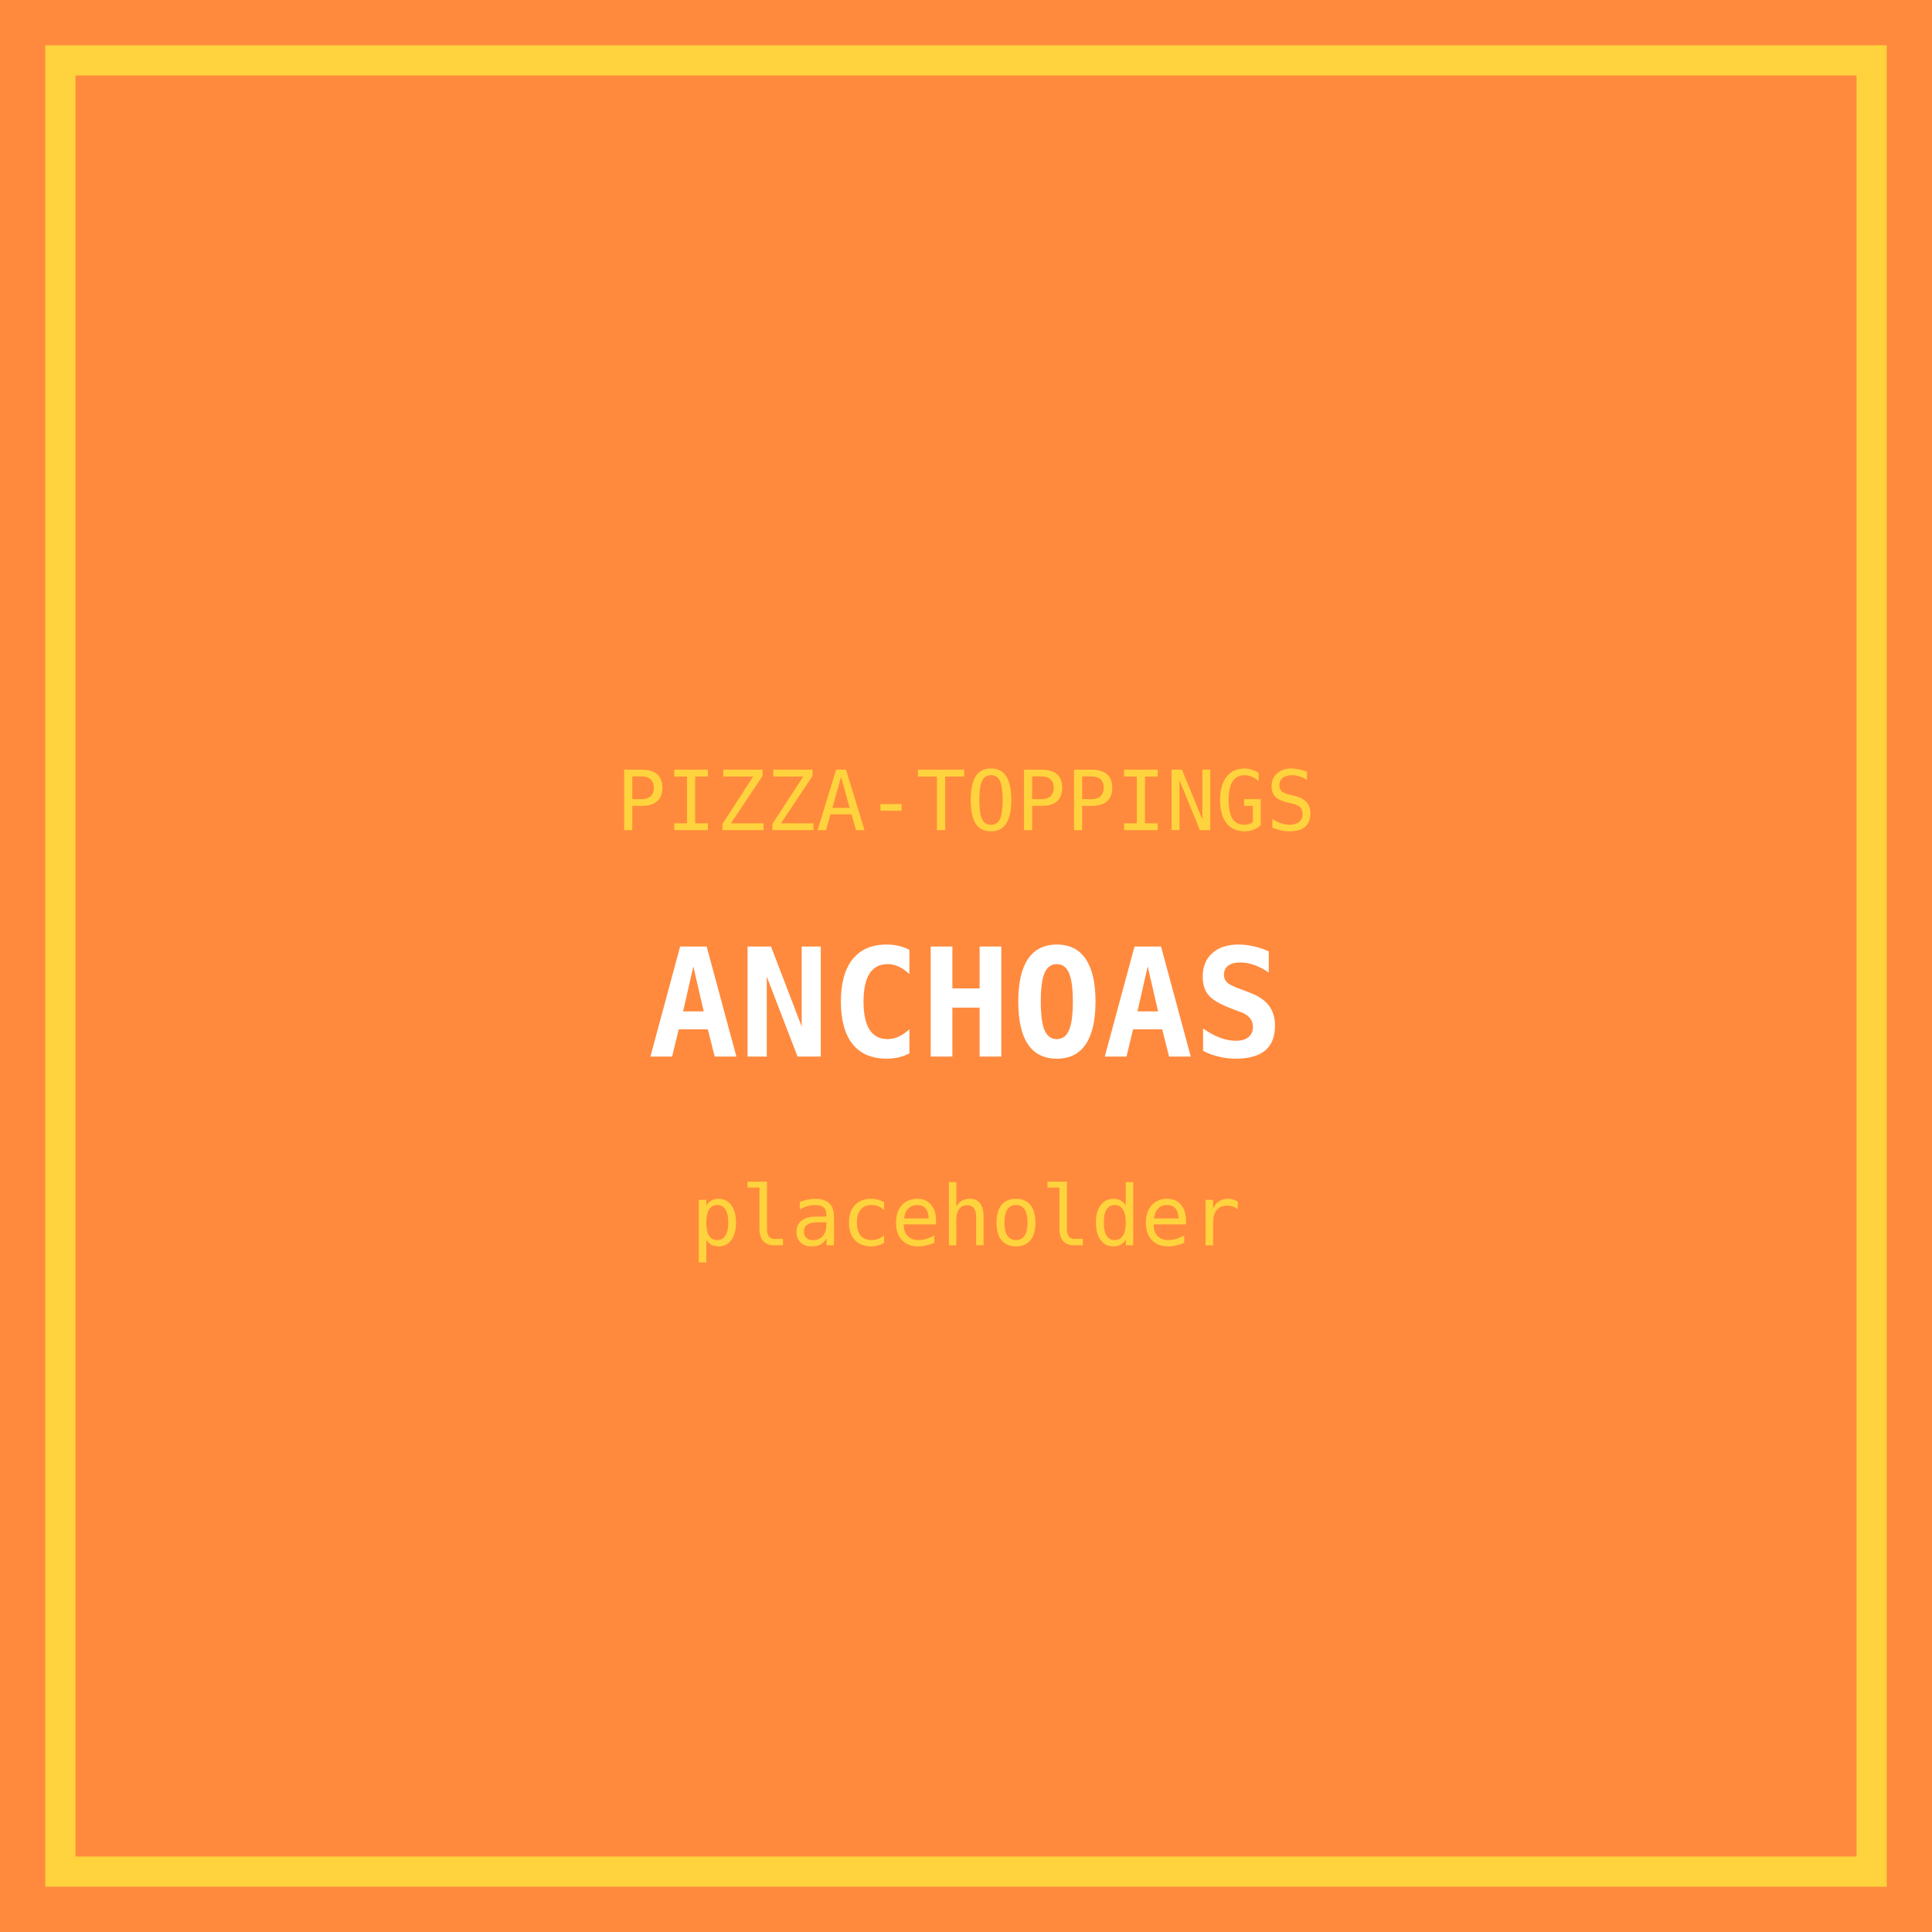
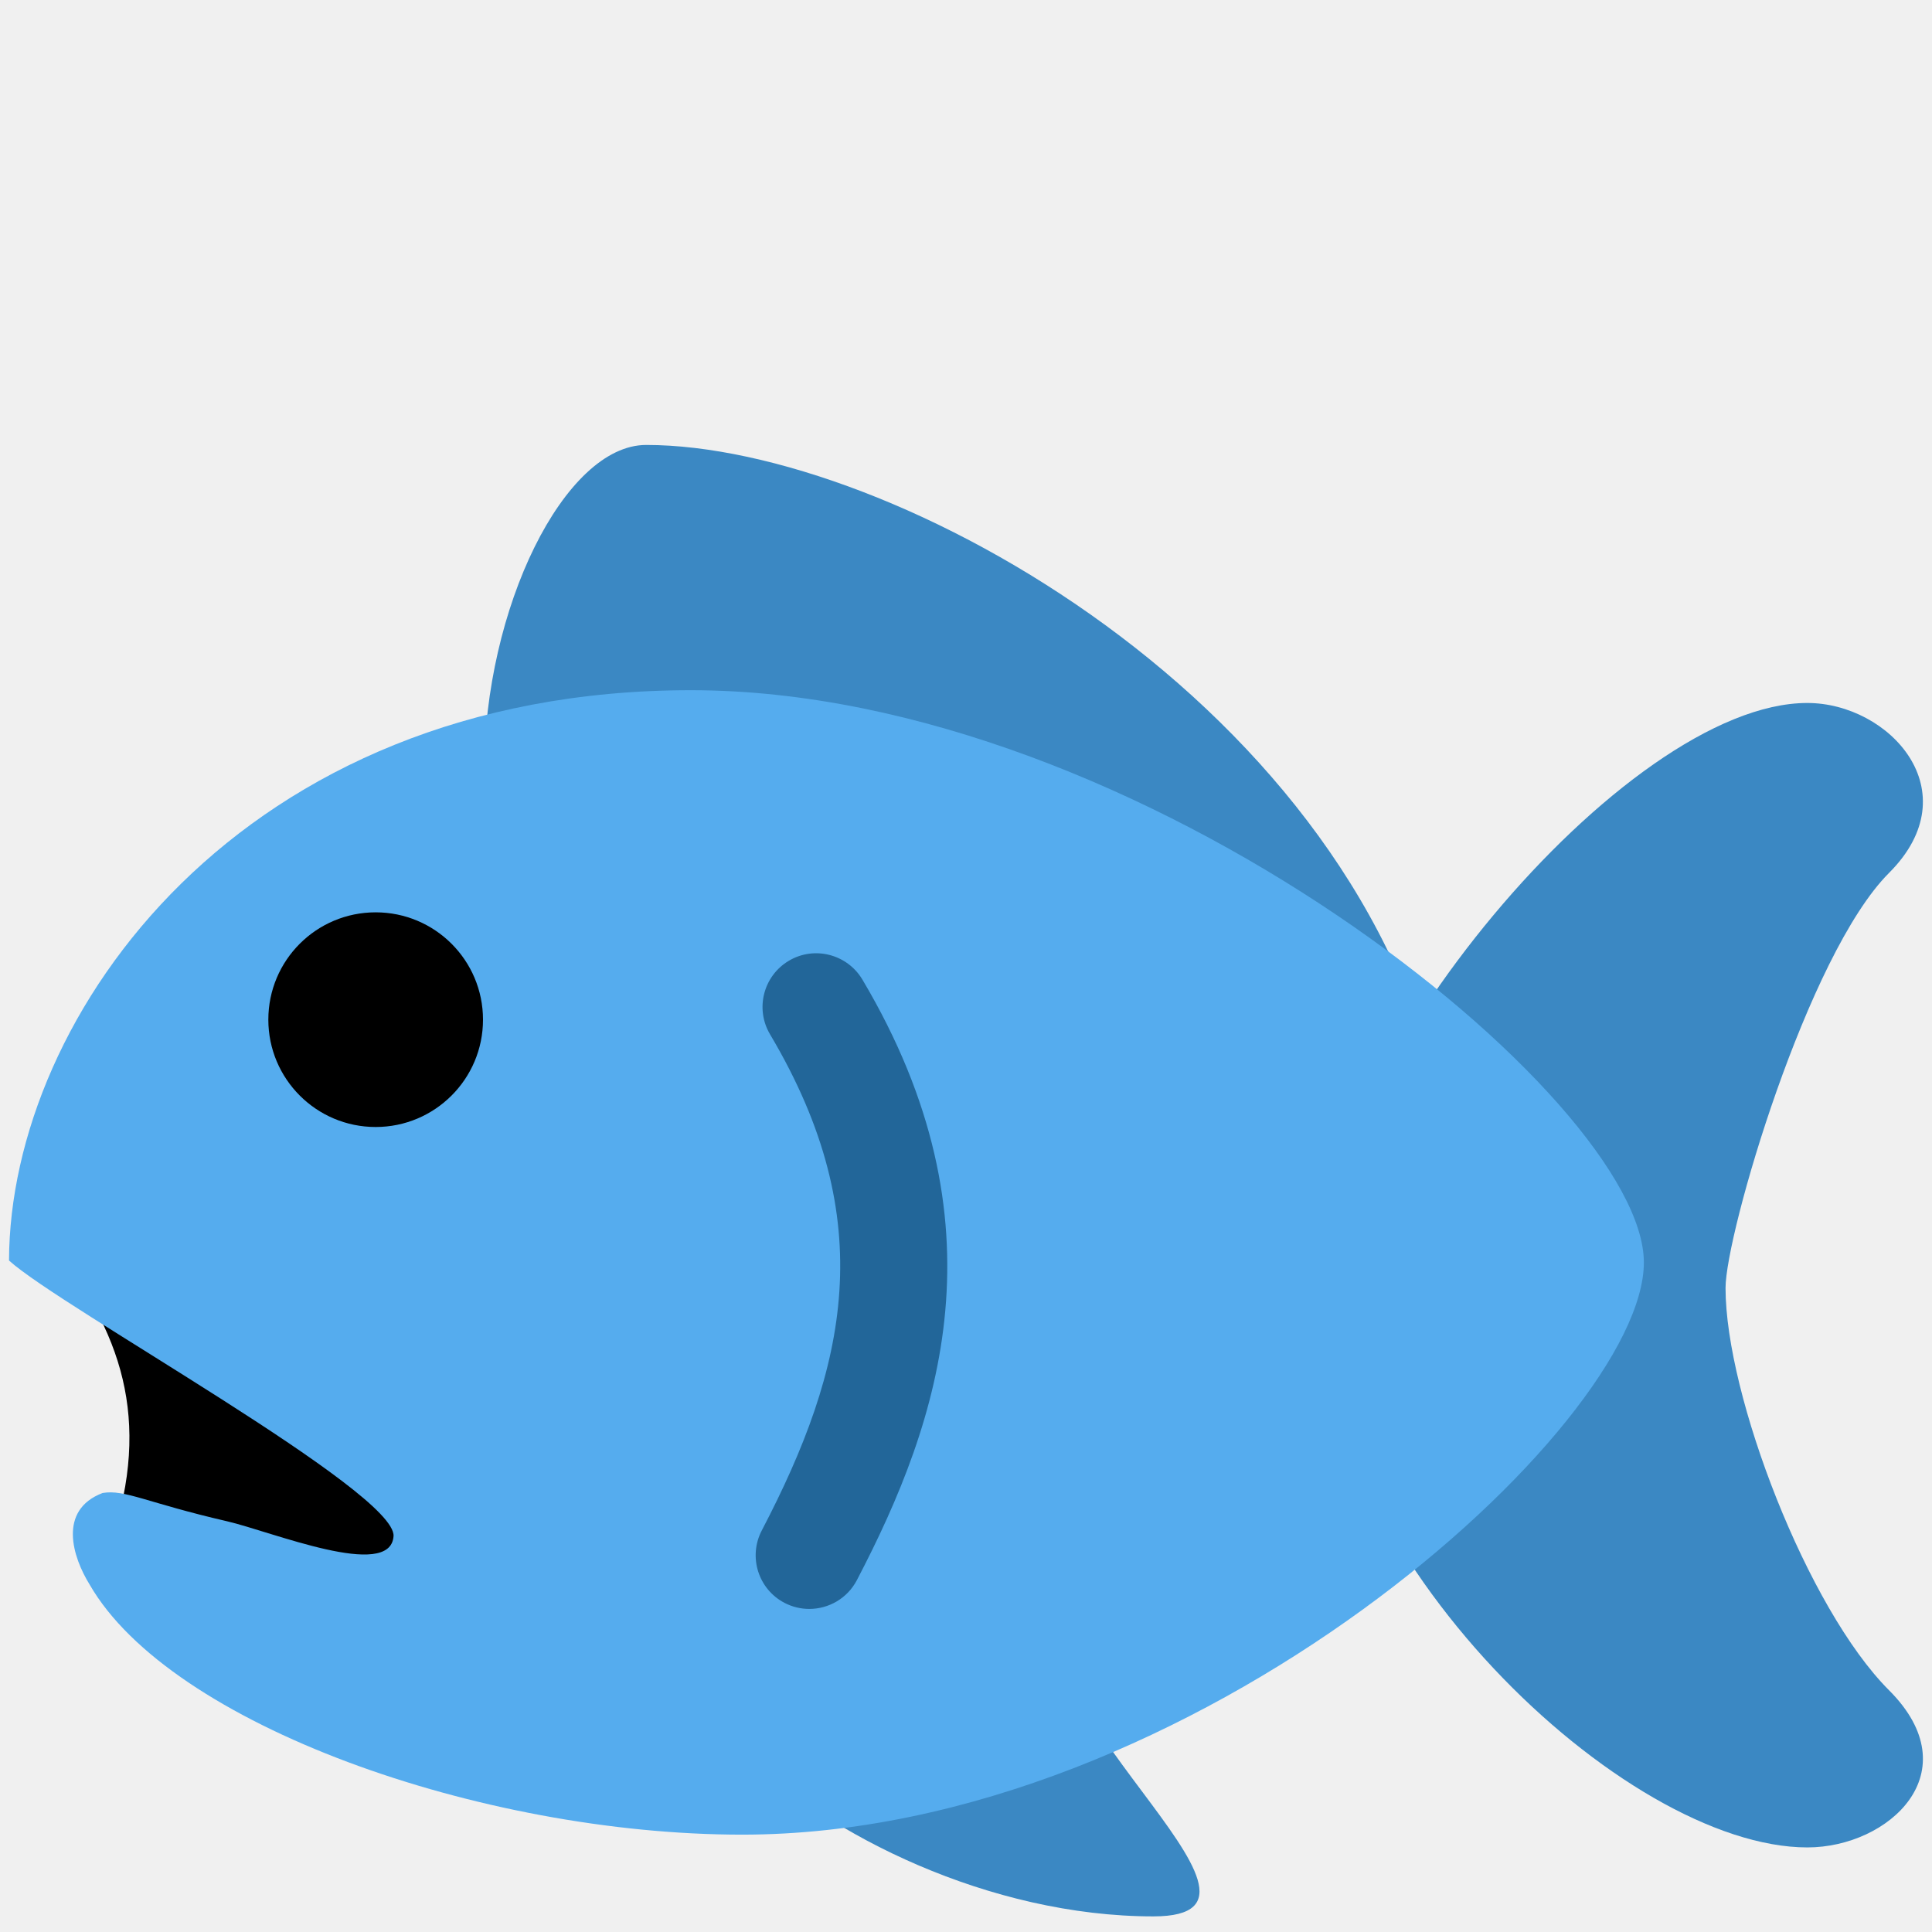
- <svg xmlns="http://www.w3.org/2000/svg" width="256" height="256" viewBox="0 0 256 256">
-   <rect width="256" height="256" fill="#ff8a3d" />
-   <rect x="8" y="8" width="240" height="240" fill="none" stroke="#ffd33d" stroke-width="4" />
-   <text x="128" y="110" font-family="monospace" font-size="11" fill="#ffd33d" text-anchor="middle">PIZZA-TOPPINGS</text>
-   <text x="128" y="140" font-family="monospace" font-size="20" fill="#ffffff" text-anchor="middle" font-weight="bold">ANCHOAS</text>
-   <text x="128" y="165" font-family="monospace" font-size="11" fill="#ffd33d" text-anchor="middle">placeholder</text>
+ <svg xmlns="http://www.w3.org/2000/svg" viewBox="0 0 36 36">
+   <path fill="#3B88C3" d="M32.153 24c0-1 1.523-6.212 3.047-7.735 1.522-1.523 0-3.166-1.523-3.166-3.405 0-9.139 6.901-9.139 10.901 0 5 5.733 10.424 9.139 10.424 1.523 0 3.046-1.404 1.523-2.928C33.677 29.974 32.153 26 32.153 24z" />
+   <path fill="#3B88C3" d="M9.021 14.384c0-3.046 1.497-6.093 3.02-6.093 4.569 0 13.322 4.823 14.845 12.439 1.524 7.616-17.865-6.346-17.865-6.346zm4.854 18.278c1.523 1.523 4.57 3.047 7.617 3.047 3.046 0-3.111-4.189-1.523-6.092 2.18-2.617-6.094 3.045-6.094 3.045z" />
+   <path d="M2.071 28.727c.761-2.285.19-3.935-1.143-5.584-1.333-1.651 3.872-1.904 5.585.381s5.713 6.281 2.158 6.22c-3.553-.065-6.6-1.017-6.6-1.017z" />
+   <path fill="#55ACEE" d="M.168 23.488c.959.874 7.223 4.309 7.165 5.137-.058.828-2.279-.088-3.105-.279-1.485-.342-1.905-.598-2.317-.526-.84.321-.554 1.201-.242 1.704 1.498 2.61 7.286 4.662 12.16 4.662 8.412 0 16.802-7.615 16.802-10.662 0-3.046-9.345-10.663-17.757-10.663C4.483 12.86.18 18.922.168 23.488z" />
+   <path d="M7 17c1.104 0 2 .894 2 2 0 1.105-.896 2-2 2-1.105 0-2-.896-2-2 0-1.106.895-2 2-2z" />
+   <path fill="#269" d="M15.08 29.98c-.156 0-.314-.036-.462-.113-.49-.256-.679-.86-.423-1.35 1.585-3.034 2.218-5.768.154-9.243-.282-.475-.126-1.088.349-1.371.475-.283 1.088-.124 1.371.349 2.693 4.535 1.46 8.202-.102 11.191-.178.342-.527.537-.887.537z" />
</svg>
